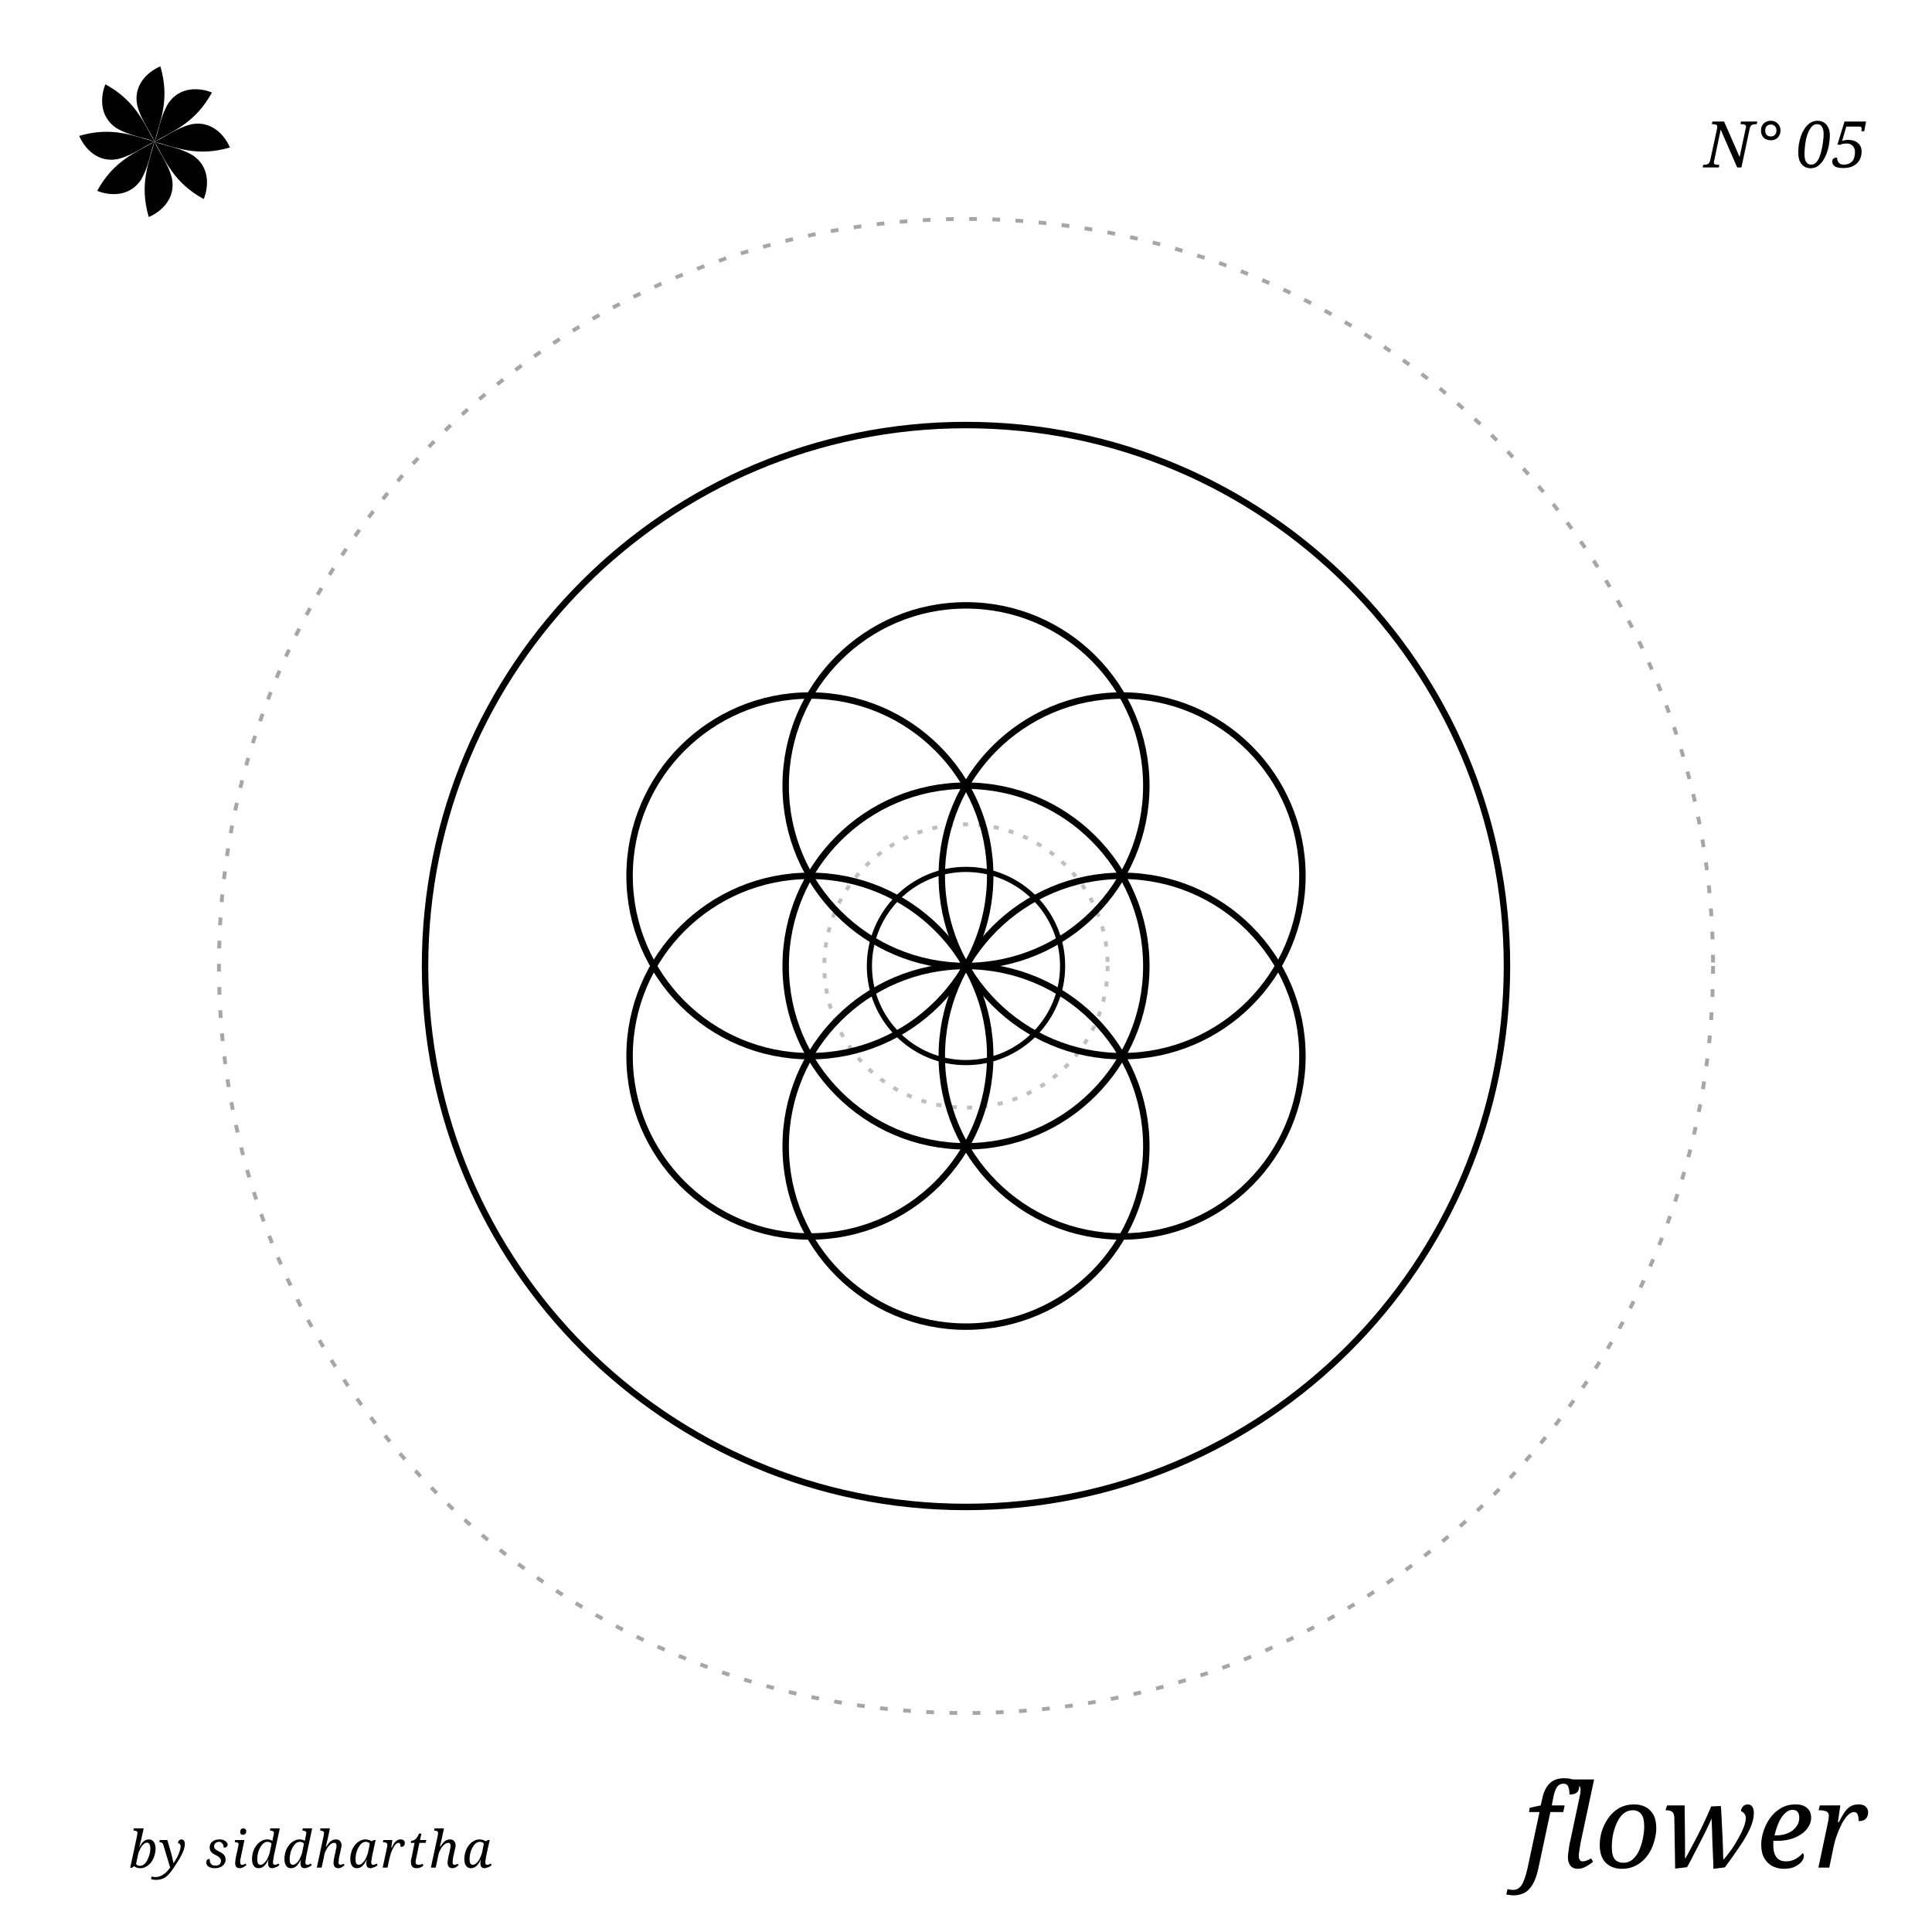
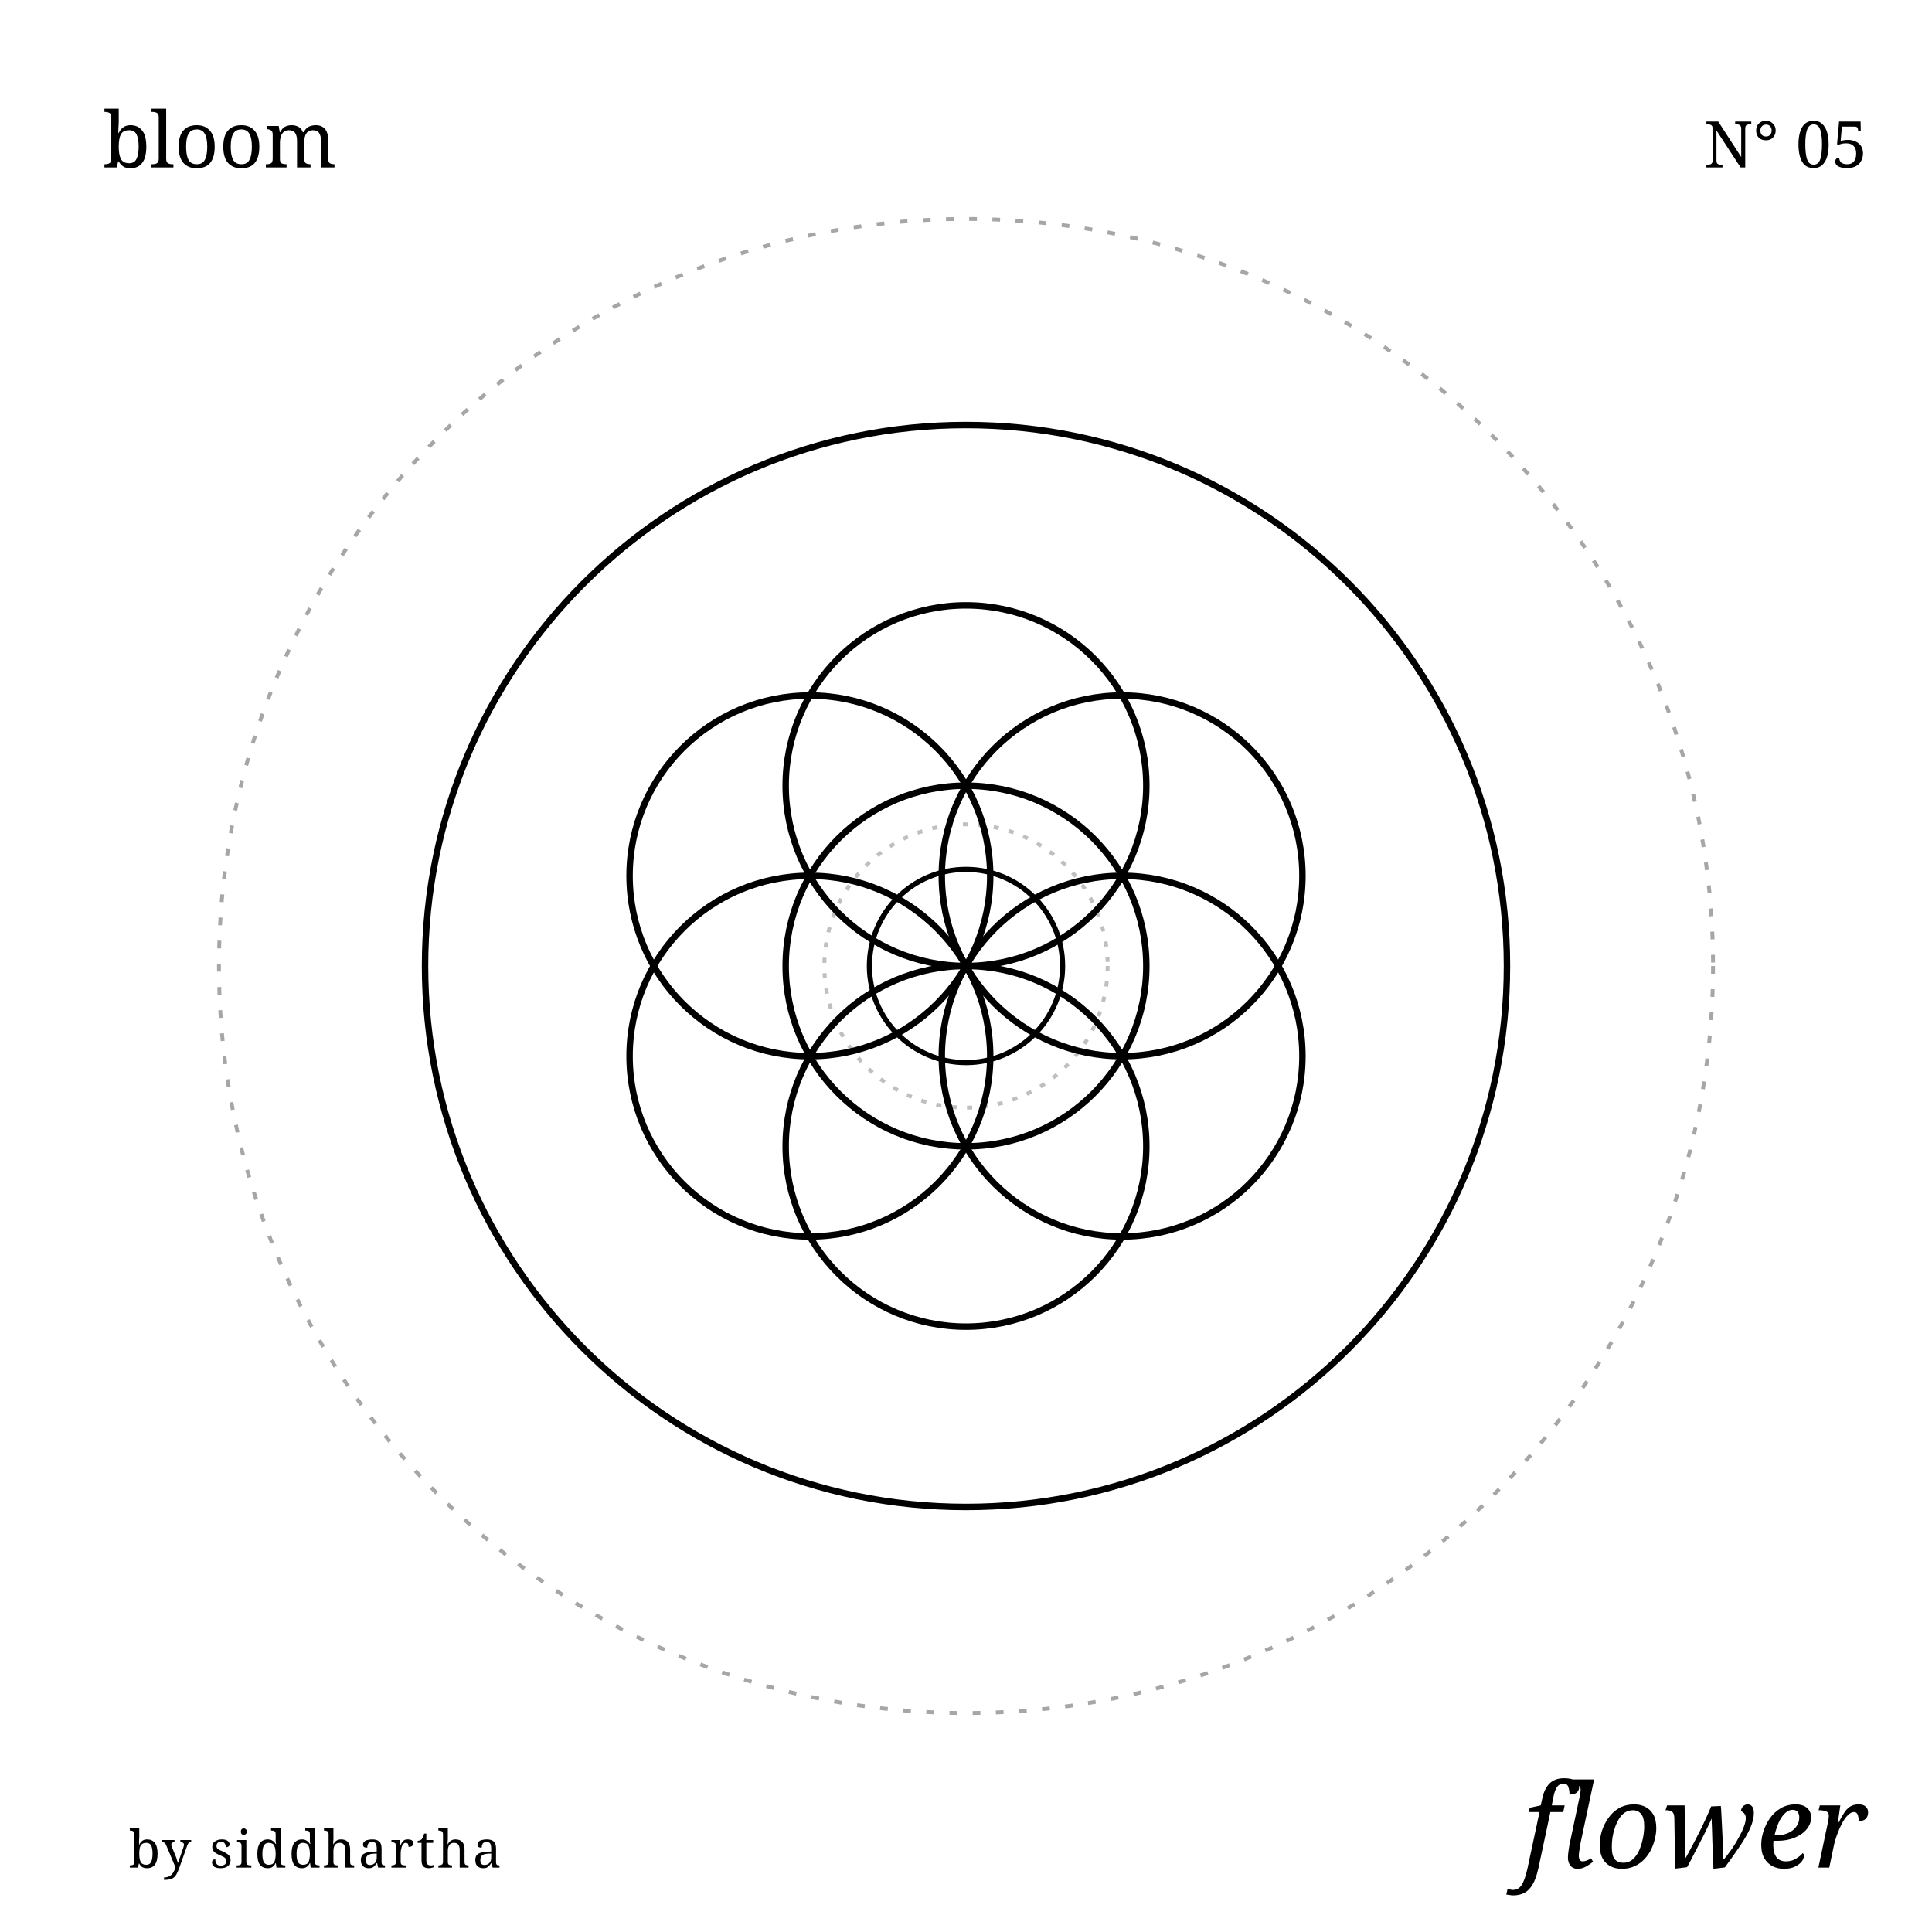
<svg xmlns="http://www.w3.org/2000/svg" viewBox="-75 -75 150 150" width="600" height="600">
  <circle r="58" fill="none" stroke="#000" stroke-width="0.3" stroke-dasharray="0.6,1.2" opacity="0.35" />
  <circle r="7.5" fill="none" stroke="#000" stroke-width="0.4" />
  <circle r="11" fill="none" stroke="#000" stroke-width="0.3" stroke-dasharray="0.4,0.8" opacity="0.25" />
  <g fill="none" stroke="#000" stroke-width="0.5">
    <circle cx="0.00" cy="0.00" r="14" />
    <circle cx="0.00" cy="-14.00" r="14" />
    <circle cx="12.12" cy="-7.00" r="14" />
    <circle cx="12.12" cy="7.00" r="14" />
    <circle cx="0.00" cy="14.00" r="14" />
    <circle cx="-12.12" cy="7.00" r="14" />
    <circle cx="-12.12" cy="-7.00" r="14" />
    <circle r="42" />
  </g>
-   <g transform="translate(-63 -64) scale(0.075)">
-     <path d="M 0,0 C 6,-22 16,-44 6,-78 C -8,-72 -22,-58 -18,-38 C -14,-22 -4,-10 0,0 Z" fill="#000" transform="rotate(0)" />
-     <path d="M 0,0 C 6,-22 16,-44 6,-78 C -8,-72 -22,-58 -18,-38 C -14,-22 -4,-10 0,0 Z" fill="#000" transform="rotate(45)" />
-     <path d="M 0,0 C 6,-22 16,-44 6,-78 C -8,-72 -22,-58 -18,-38 C -14,-22 -4,-10 0,0 Z" fill="#000" transform="rotate(90)" />
-     <path d="M 0,0 C 6,-22 16,-44 6,-78 C -8,-72 -22,-58 -18,-38 C -14,-22 -4,-10 0,0 Z" fill="#000" transform="rotate(135)" />
-     <path d="M 0,0 C 6,-22 16,-44 6,-78 C -8,-72 -22,-58 -18,-38 C -14,-22 -4,-10 0,0 Z" fill="#000" transform="rotate(180)" />
-     <path d="M 0,0 C 6,-22 16,-44 6,-78 C -8,-72 -22,-58 -18,-38 C -14,-22 -4,-10 0,0 Z" fill="#000" transform="rotate(225)" />
-     <path d="M 0,0 C 6,-22 16,-44 6,-78 C -8,-72 -22,-58 -18,-38 C -14,-22 -4,-10 0,0 Z" fill="#000" transform="rotate(270)" />
-     <path d="M 0,0 C 6,-22 16,-44 6,-78 C -8,-72 -22,-58 -18,-38 C -14,-22 -4,-10 0,0 Z" fill="#000" transform="rotate(315)" />
-   </g>
-   <text x="70" y="-62" text-anchor="end" font-family="EB Garamond, Georgia, serif" font-style="italic" font-size="5" fill="#000">N° 05</text>
-   <text x="-65" y="70" font-family="EB Garamond, Georgia, serif" font-style="italic" font-size="4" letter-spacing="0.05em" fill="#000">by siddhartha</text>
+   <text x="-67" y="-62" font-family="EB Garamond, Georgia, serif" font-weight="400" font-size="6" fill="#000">bloom</text>
+   <text x="70" y="-62" text-anchor="end" font-family="EB Garamond, Georgia, serif" font-weight="400" font-size="5" fill="#000">N° 05</text>
+   <text x="-65" y="70" font-family="EB Garamond, Georgia, serif" font-weight="400" font-size="4" letter-spacing="0.05em" fill="#000">by siddhartha</text>
  <text x="70" y="70" text-anchor="end" font-family="EB Garamond, Georgia, serif" font-style="italic" font-size="9" fill="#000">flower</text>
</svg>
